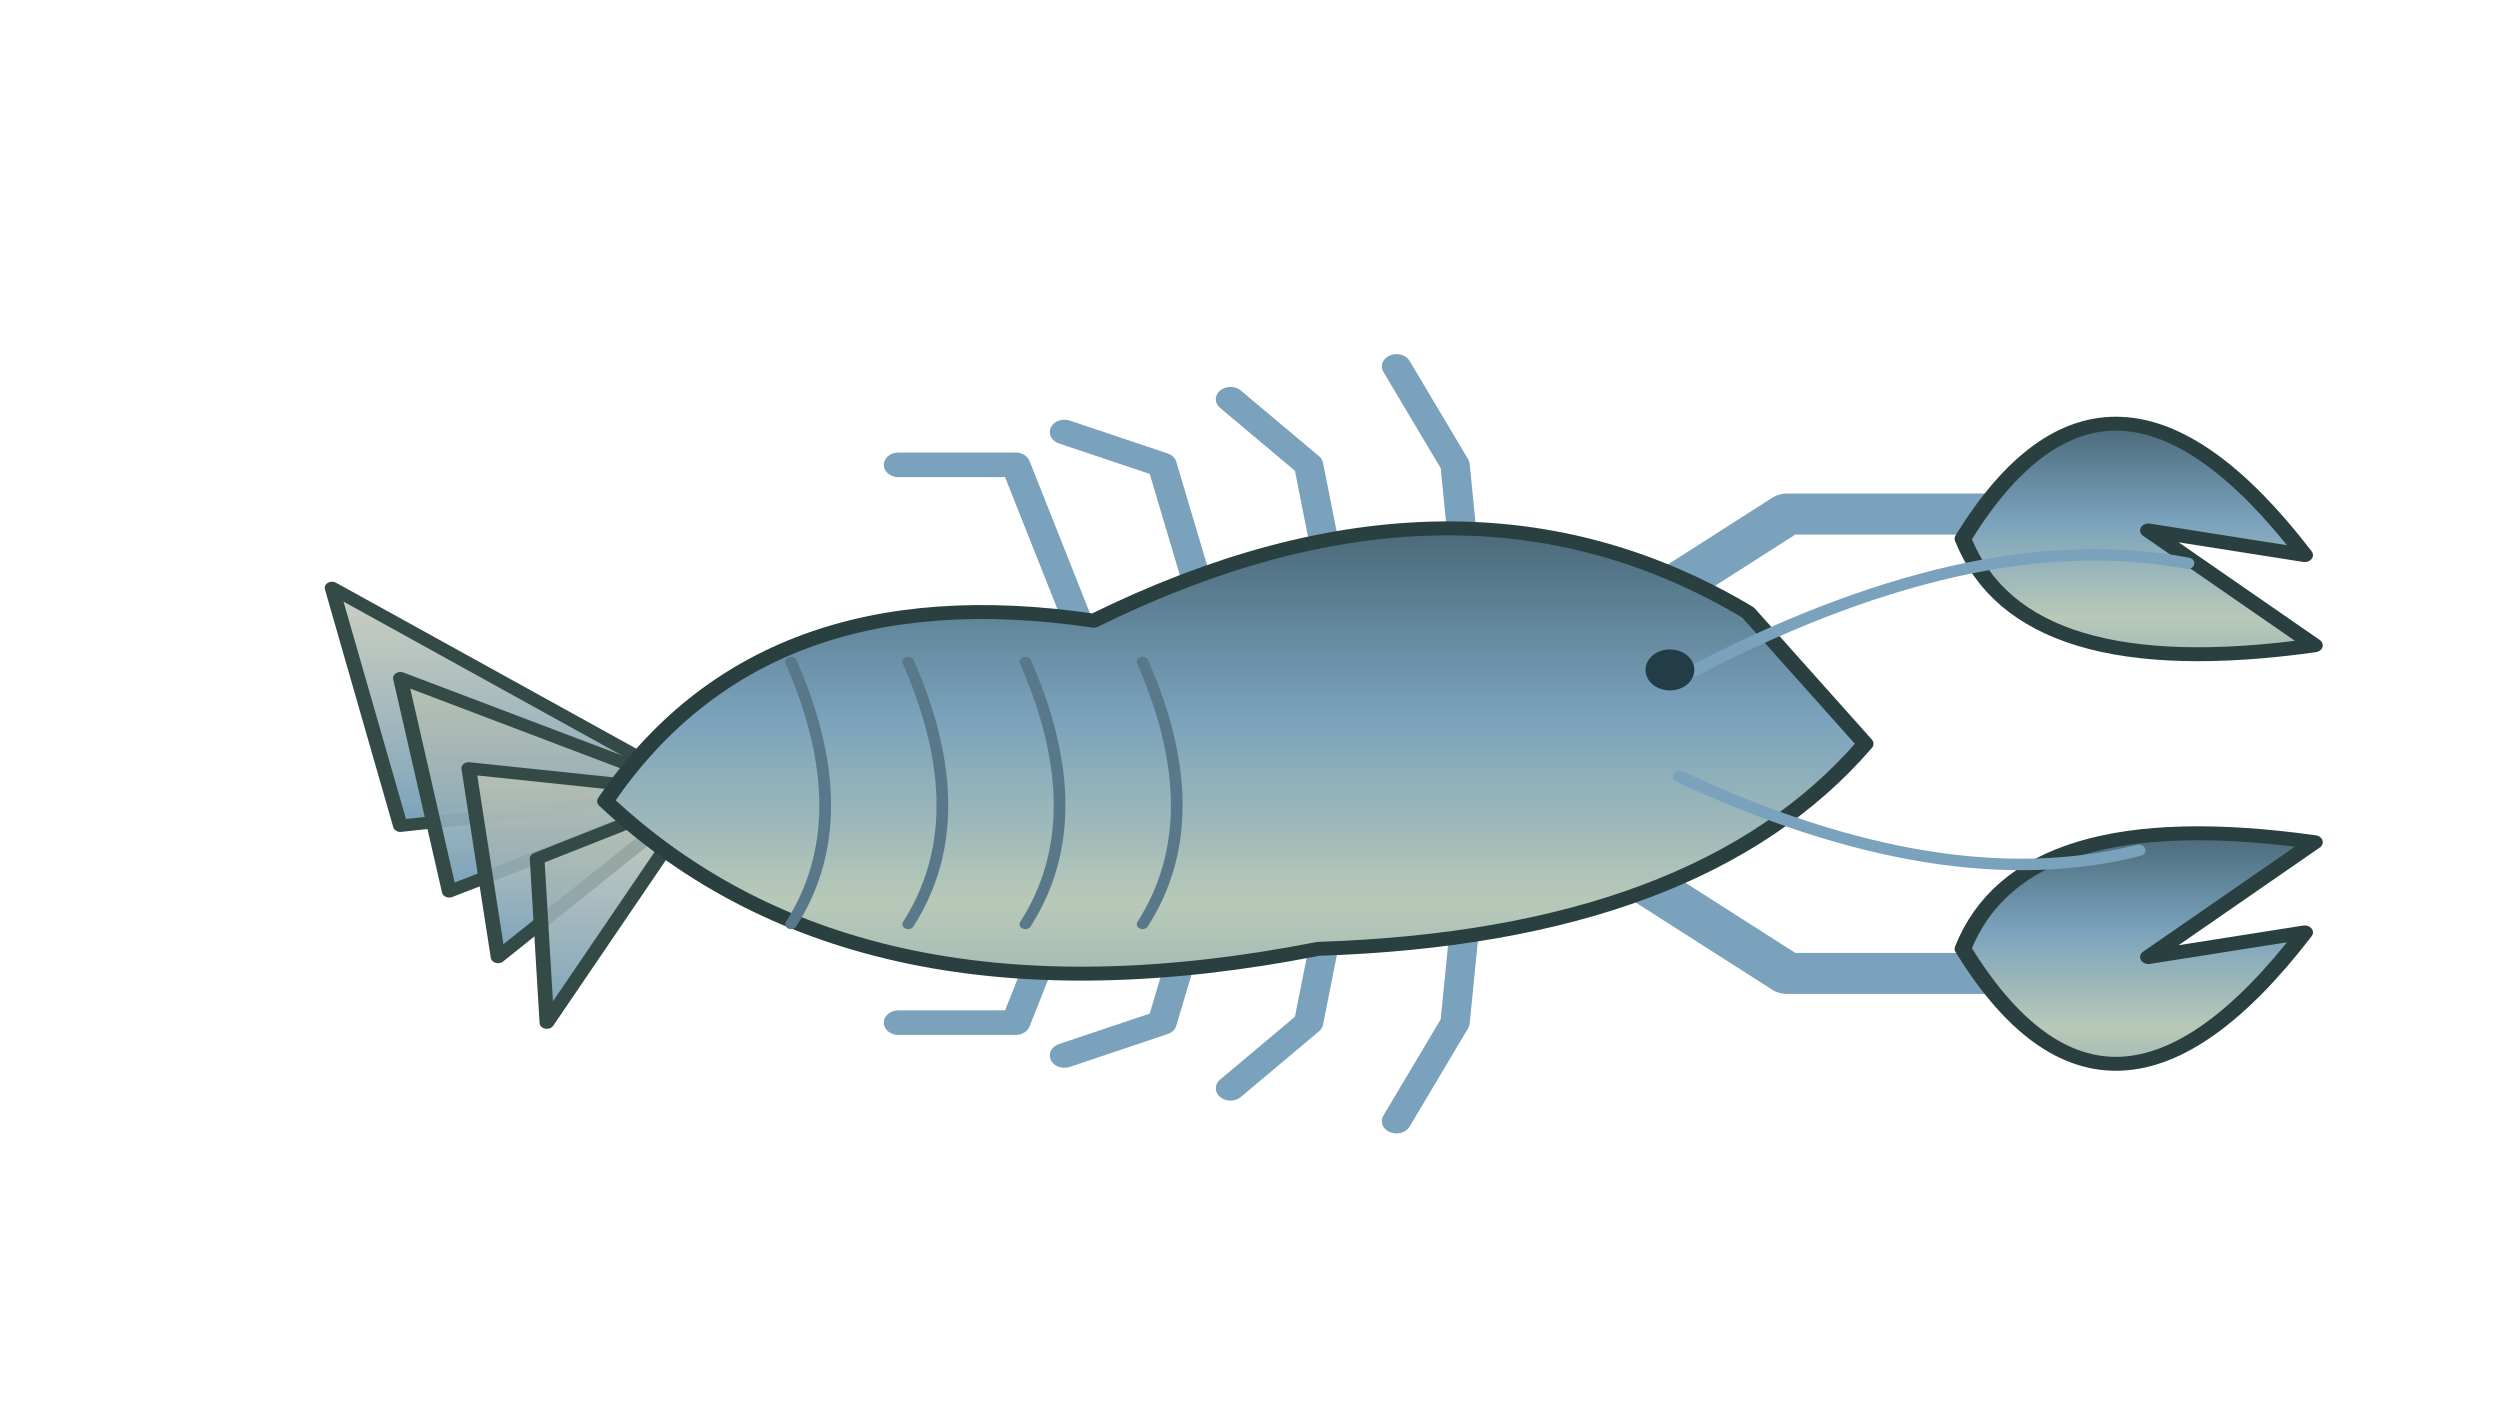
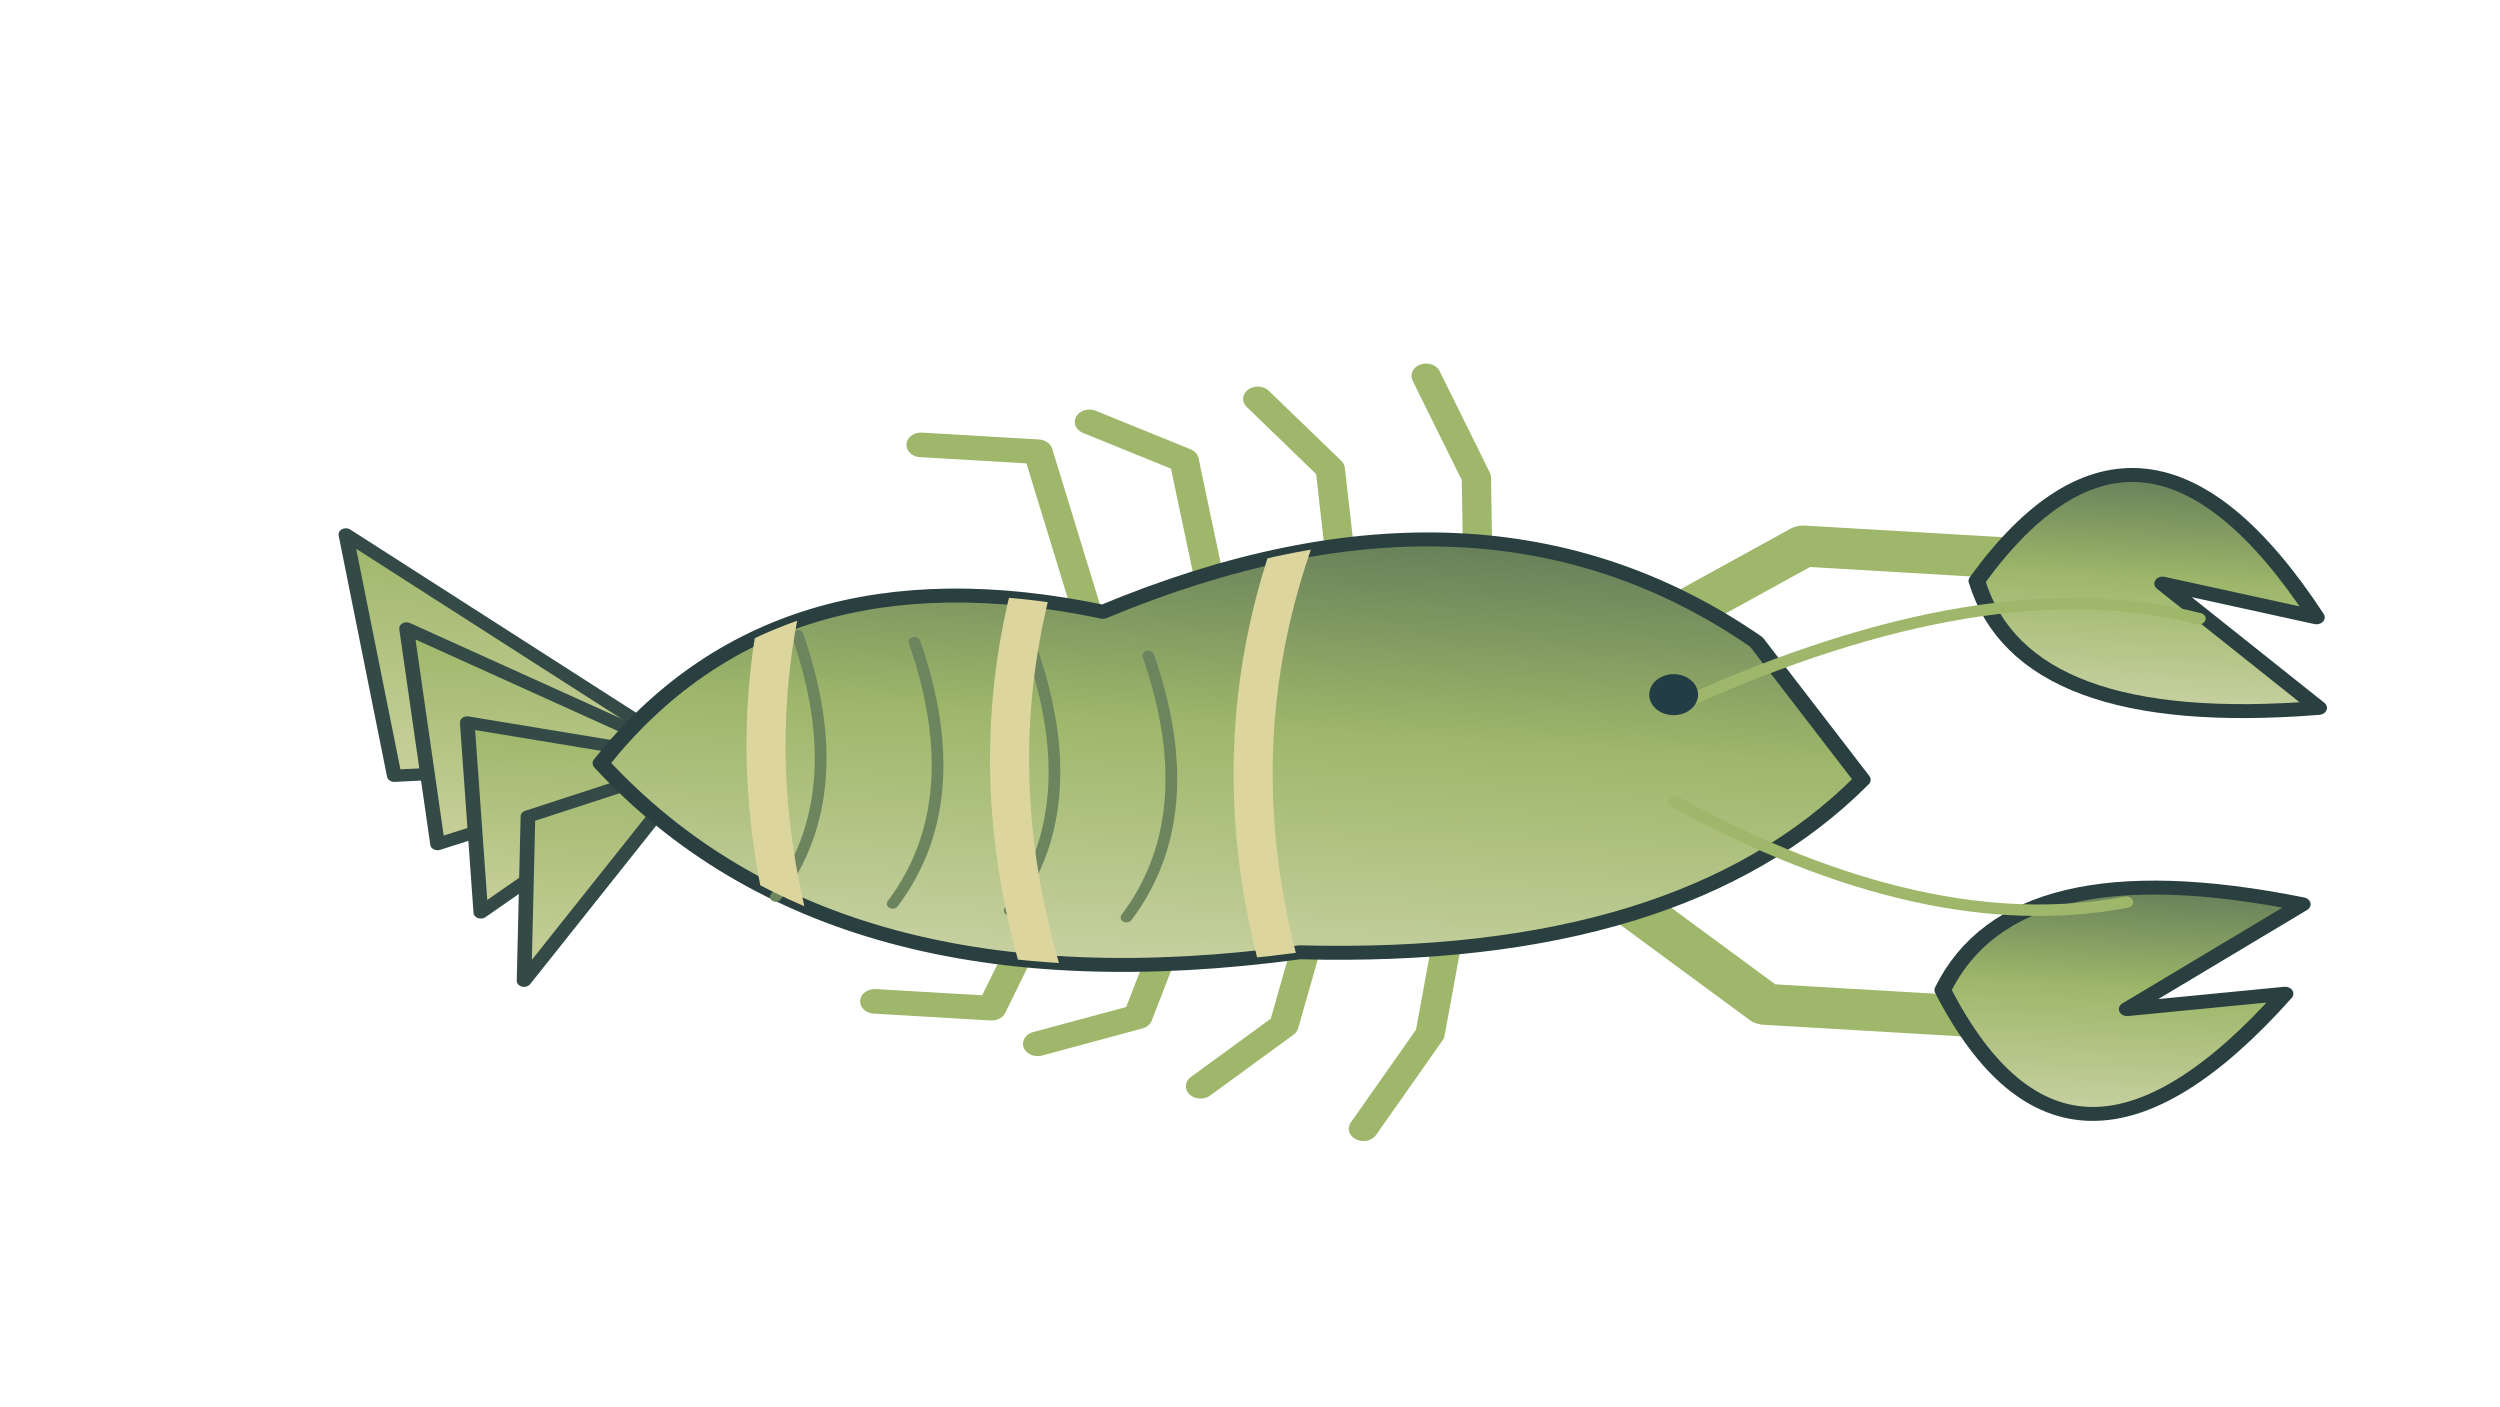
<svg xmlns="http://www.w3.org/2000/svg" width="256" height="144" viewBox="0 0 256 144">
  <defs>
-     <linearGradient id="body" x1="0" y1="0" x2="0" y2="1">
-       <stop stop-color="#4a6979" />
-       <stop offset=".42" stop-color="#7aa2bc" />
-       <stop offset=".84" stop-color="#b8c9b8" />
-       <stop offset="1" stop-color="#a5bcb5" />
+     <linearGradient id="body" x2="0" y2="1">
+       <stop stop-color="#677f59" />
+       <stop offset=".45" stop-color="#9eb76a" />
+       <stop offset="1" stop-color="#c7d1a1" />
    </linearGradient>
-     <linearGradient id="fin" x1="0" y1="1" x2="0" y2="0">
-       <stop stop-color="#7aa2bc" />
-       <stop offset="1" stop-color="#bdc2b0" stop-opacity=".78" />
+     <linearGradient id="fin" x2="0" y2="1">
+       <stop stop-color="#9eb76a" />
+       <stop offset="1" stop-color="#c9d09b" />
    </linearGradient>
    <clipPath id="bodyclip">
      <path d="M 62 81 Q 78 53.0 112 59 Q 149.5 37 179 58 L 191.0 74 Q 174 97.5 135 99 Q 88 110 62 81Z" />
    </clipPath>
  </defs>
-   <g transform="translate(0 14) scale(1 .84)">
-     <path d="M 112 64 L 104 40 L 92 40" fill="none" stroke="#7aa2bc" stroke-width="3" stroke-linejoin="round" stroke-linecap="round" />
-     <path d="M 125 64 L 119 40 L 109 36" fill="none" stroke="#7aa2bc" stroke-width="3" stroke-linejoin="round" stroke-linecap="round" />
-     <path d="M 138 64 L 134 40 L 126 32" fill="none" stroke="#7aa2bc" stroke-width="3" stroke-linejoin="round" stroke-linecap="round" />
-     <path d="M 151 64 L 149 40 L 143 28" fill="none" stroke="#7aa2bc" stroke-width="3" stroke-linejoin="round" stroke-linecap="round" />
-     <path d="M 158 65 L 183 46 L 211 46" fill="none" stroke="#7aa2bc" stroke-width="5" stroke-linejoin="round" stroke-linecap="round" />
+   <g transform="translate(0 14) scale(1 .84) rotate(4 128 72)">
+     <path d="M 112 64 L 104 40 L 92 40" fill="none" stroke="#9eb76a" stroke-width="3" stroke-linejoin="round" stroke-linecap="round" />
+     <path d="M 125 64 L 119 40 L 109 36" fill="none" stroke="#9eb76a" stroke-width="3" stroke-linejoin="round" stroke-linecap="round" />
+     <path d="M 138 64 L 134 40 L 126 32" fill="none" stroke="#9eb76a" stroke-width="3" stroke-linejoin="round" stroke-linecap="round" />
+     <path d="M 151 64 L 149 40 L 143 28" fill="none" stroke="#9eb76a" stroke-width="3" stroke-linejoin="round" stroke-linecap="round" />
+     <path d="M 158 65 L 183 46 L 211 46" fill="none" stroke="#9eb76a" stroke-width="5" stroke-linejoin="round" stroke-linecap="round" />
    <path d="M 201 49 Q 216 20 236 51 L 220 48 L 237 62 Q 207 67 201 49Z" fill="url(#body)" stroke="#293f40" stroke-width="1.7" stroke-linejoin="round" stroke-linecap="round" />
-     <path d="M 112 84 L 104 108 L 92 108" fill="none" stroke="#7aa2bc" stroke-width="3" stroke-linejoin="round" stroke-linecap="round" />
-     <path d="M 125 84 L 119 108 L 109 112" fill="none" stroke="#7aa2bc" stroke-width="3" stroke-linejoin="round" stroke-linecap="round" />
-     <path d="M 138 84 L 134 108 L 126 116" fill="none" stroke="#7aa2bc" stroke-width="3" stroke-linejoin="round" stroke-linecap="round" />
-     <path d="M 151 84 L 149 108 L 143 120" fill="none" stroke="#7aa2bc" stroke-width="3" stroke-linejoin="round" stroke-linecap="round" />
-     <path d="M 158 83 L 183 102 L 211 102" fill="none" stroke="#7aa2bc" stroke-width="5" stroke-linejoin="round" stroke-linecap="round" />
+     <path d="M 112 84 L 104 108 L 92 108" fill="none" stroke="#9eb76a" stroke-width="3" stroke-linejoin="round" stroke-linecap="round" />
+     <path d="M 125 84 L 119 108 L 109 112" fill="none" stroke="#9eb76a" stroke-width="3" stroke-linejoin="round" stroke-linecap="round" />
+     <path d="M 138 84 L 134 108 L 126 116" fill="none" stroke="#9eb76a" stroke-width="3" stroke-linejoin="round" stroke-linecap="round" />
+     <path d="M 151 84 L 149 108 L 143 120" fill="none" stroke="#9eb76a" stroke-width="3" stroke-linejoin="round" stroke-linecap="round" />
+     <path d="M 158 83 L 183 102 L 211 102" fill="none" stroke="#9eb76a" stroke-width="5" stroke-linejoin="round" stroke-linecap="round" />
    <path d="M 201 99 Q 216 128 236 97 L 220 100 L 237 86 Q 207 81 201 99Z" fill="url(#body)" stroke="#293f40" stroke-width="1.7" stroke-linejoin="round" stroke-linecap="round" />
    <path d="M72.00 80.00 L34.00 55.00 L41.00 84.00Z" fill="url(#fin)" stroke="#334a47" stroke-width="1.5" stroke-linejoin="round" stroke-linecap="round" />
    <path d="M72.00 80.00 L41.00 66.00 L46.00 92.00Z" fill="url(#fin)" stroke="#334a47" stroke-width="1.5" stroke-linejoin="round" stroke-linecap="round" />
    <path d="M72.00 80.00 L48.00 77.00 L51.00 100.00Z" fill="url(#fin)" stroke="#334a47" stroke-width="1.5" stroke-linejoin="round" stroke-linecap="round" />
    <path d="M72.00 80.00 L55.00 88.00 L56.00 108.00Z" fill="url(#fin)" stroke="#334a47" stroke-width="1.5" stroke-linejoin="round" stroke-linecap="round" />
    <path d="M 62 81 Q 78 53.0 112 59 Q 149.5 37 179 58 L 191.0 74 Q 174 97.5 135 99 Q 88 110 62 81Z" fill="url(#body)" stroke="#293f40" stroke-width="1.7" stroke-linejoin="round" stroke-linecap="round" />
-     <path d="M 81 64 Q 88 83 81 96" fill="none" stroke="#59798b" stroke-width="1.2" stroke-linejoin="round" stroke-linecap="round" />
-     <path d="M 93 64 Q 100 83 93 96" fill="none" stroke="#59798b" stroke-width="1.2" stroke-linejoin="round" stroke-linecap="round" />
-     <path d="M 105 64 Q 112 83 105 96" fill="none" stroke="#59798b" stroke-width="1.2" stroke-linejoin="round" stroke-linecap="round" />
-     <path d="M 117 64 Q 124 83 117 96" fill="none" stroke="#59798b" stroke-width="1.2" stroke-linejoin="round" stroke-linecap="round" />
-     <path d="M 172 66 Q 202 47 224 52 M 172 78 Q 199 93 219 87" fill="none" stroke="#7aa2bc" stroke-width="1.4" stroke-linejoin="round" stroke-linecap="round" />
+     <path d="M 81 64 Q 88 83 81 96" fill="none" stroke="#6c855e" stroke-width="1.2" stroke-linejoin="round" stroke-linecap="round" />
+     <path d="M 93 64 Q 100 83 93 96" fill="none" stroke="#6c855e" stroke-width="1.2" stroke-linejoin="round" stroke-linecap="round" />
+     <path d="M 105 64 Q 112 83 105 96" fill="none" stroke="#6c855e" stroke-width="1.2" stroke-linejoin="round" stroke-linecap="round" />
+     <path d="M 117 64 Q 124 83 117 96" fill="none" stroke="#6c855e" stroke-width="1.2" stroke-linejoin="round" stroke-linecap="round" />
+     <path d="M 172 66 Q 202 47 224 52 M 172 78 Q 199 93 219 87" fill="none" stroke="#9eb76a" stroke-width="1.4" stroke-linejoin="round" stroke-linecap="round" />
    <circle cx="171.00" cy="65.00" r="2.50" fill="#233d46" />
+     <g clip-path="url(#bodyclip)" stroke="#ddd59e" stroke-width="4">
+       <path d="M85 35 Q71 73 87 112" fill="none" />
+       <path d="M110 35 Q96 73 112 112" fill="none" />
+       <path d="M135 35 Q121 73 137 112" fill="none" />
+     </g>
  </g>
</svg>
